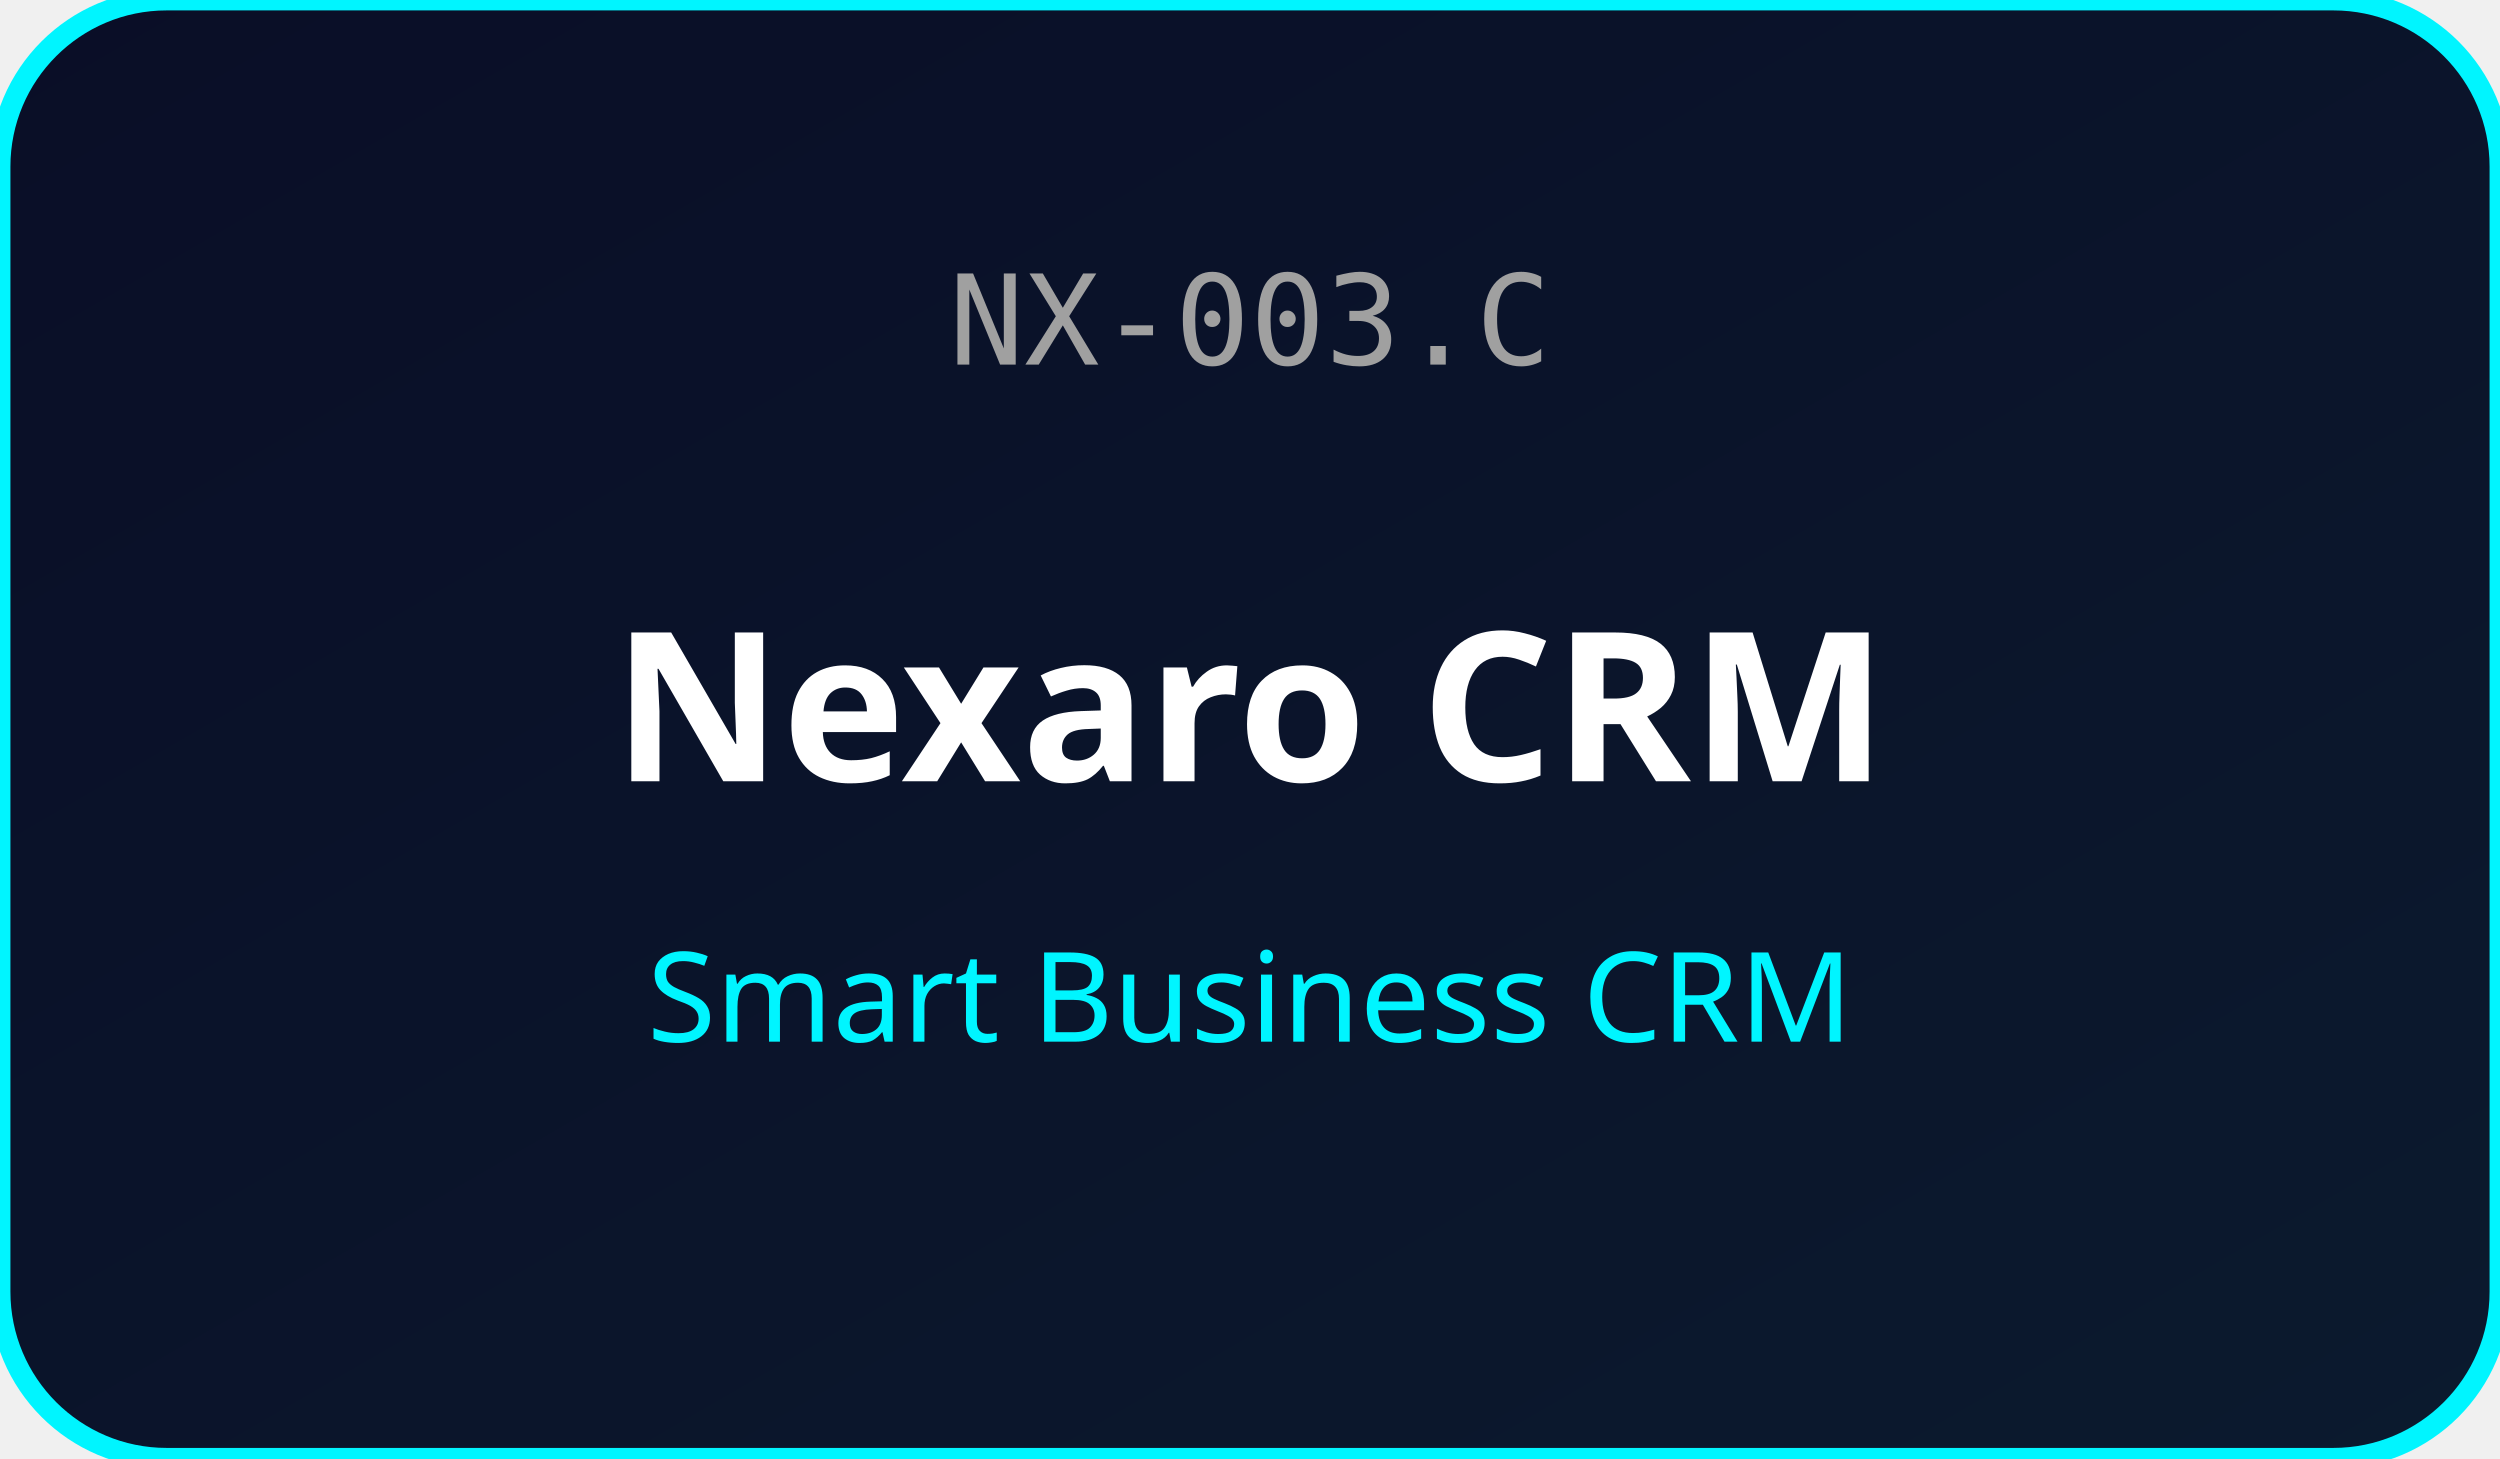
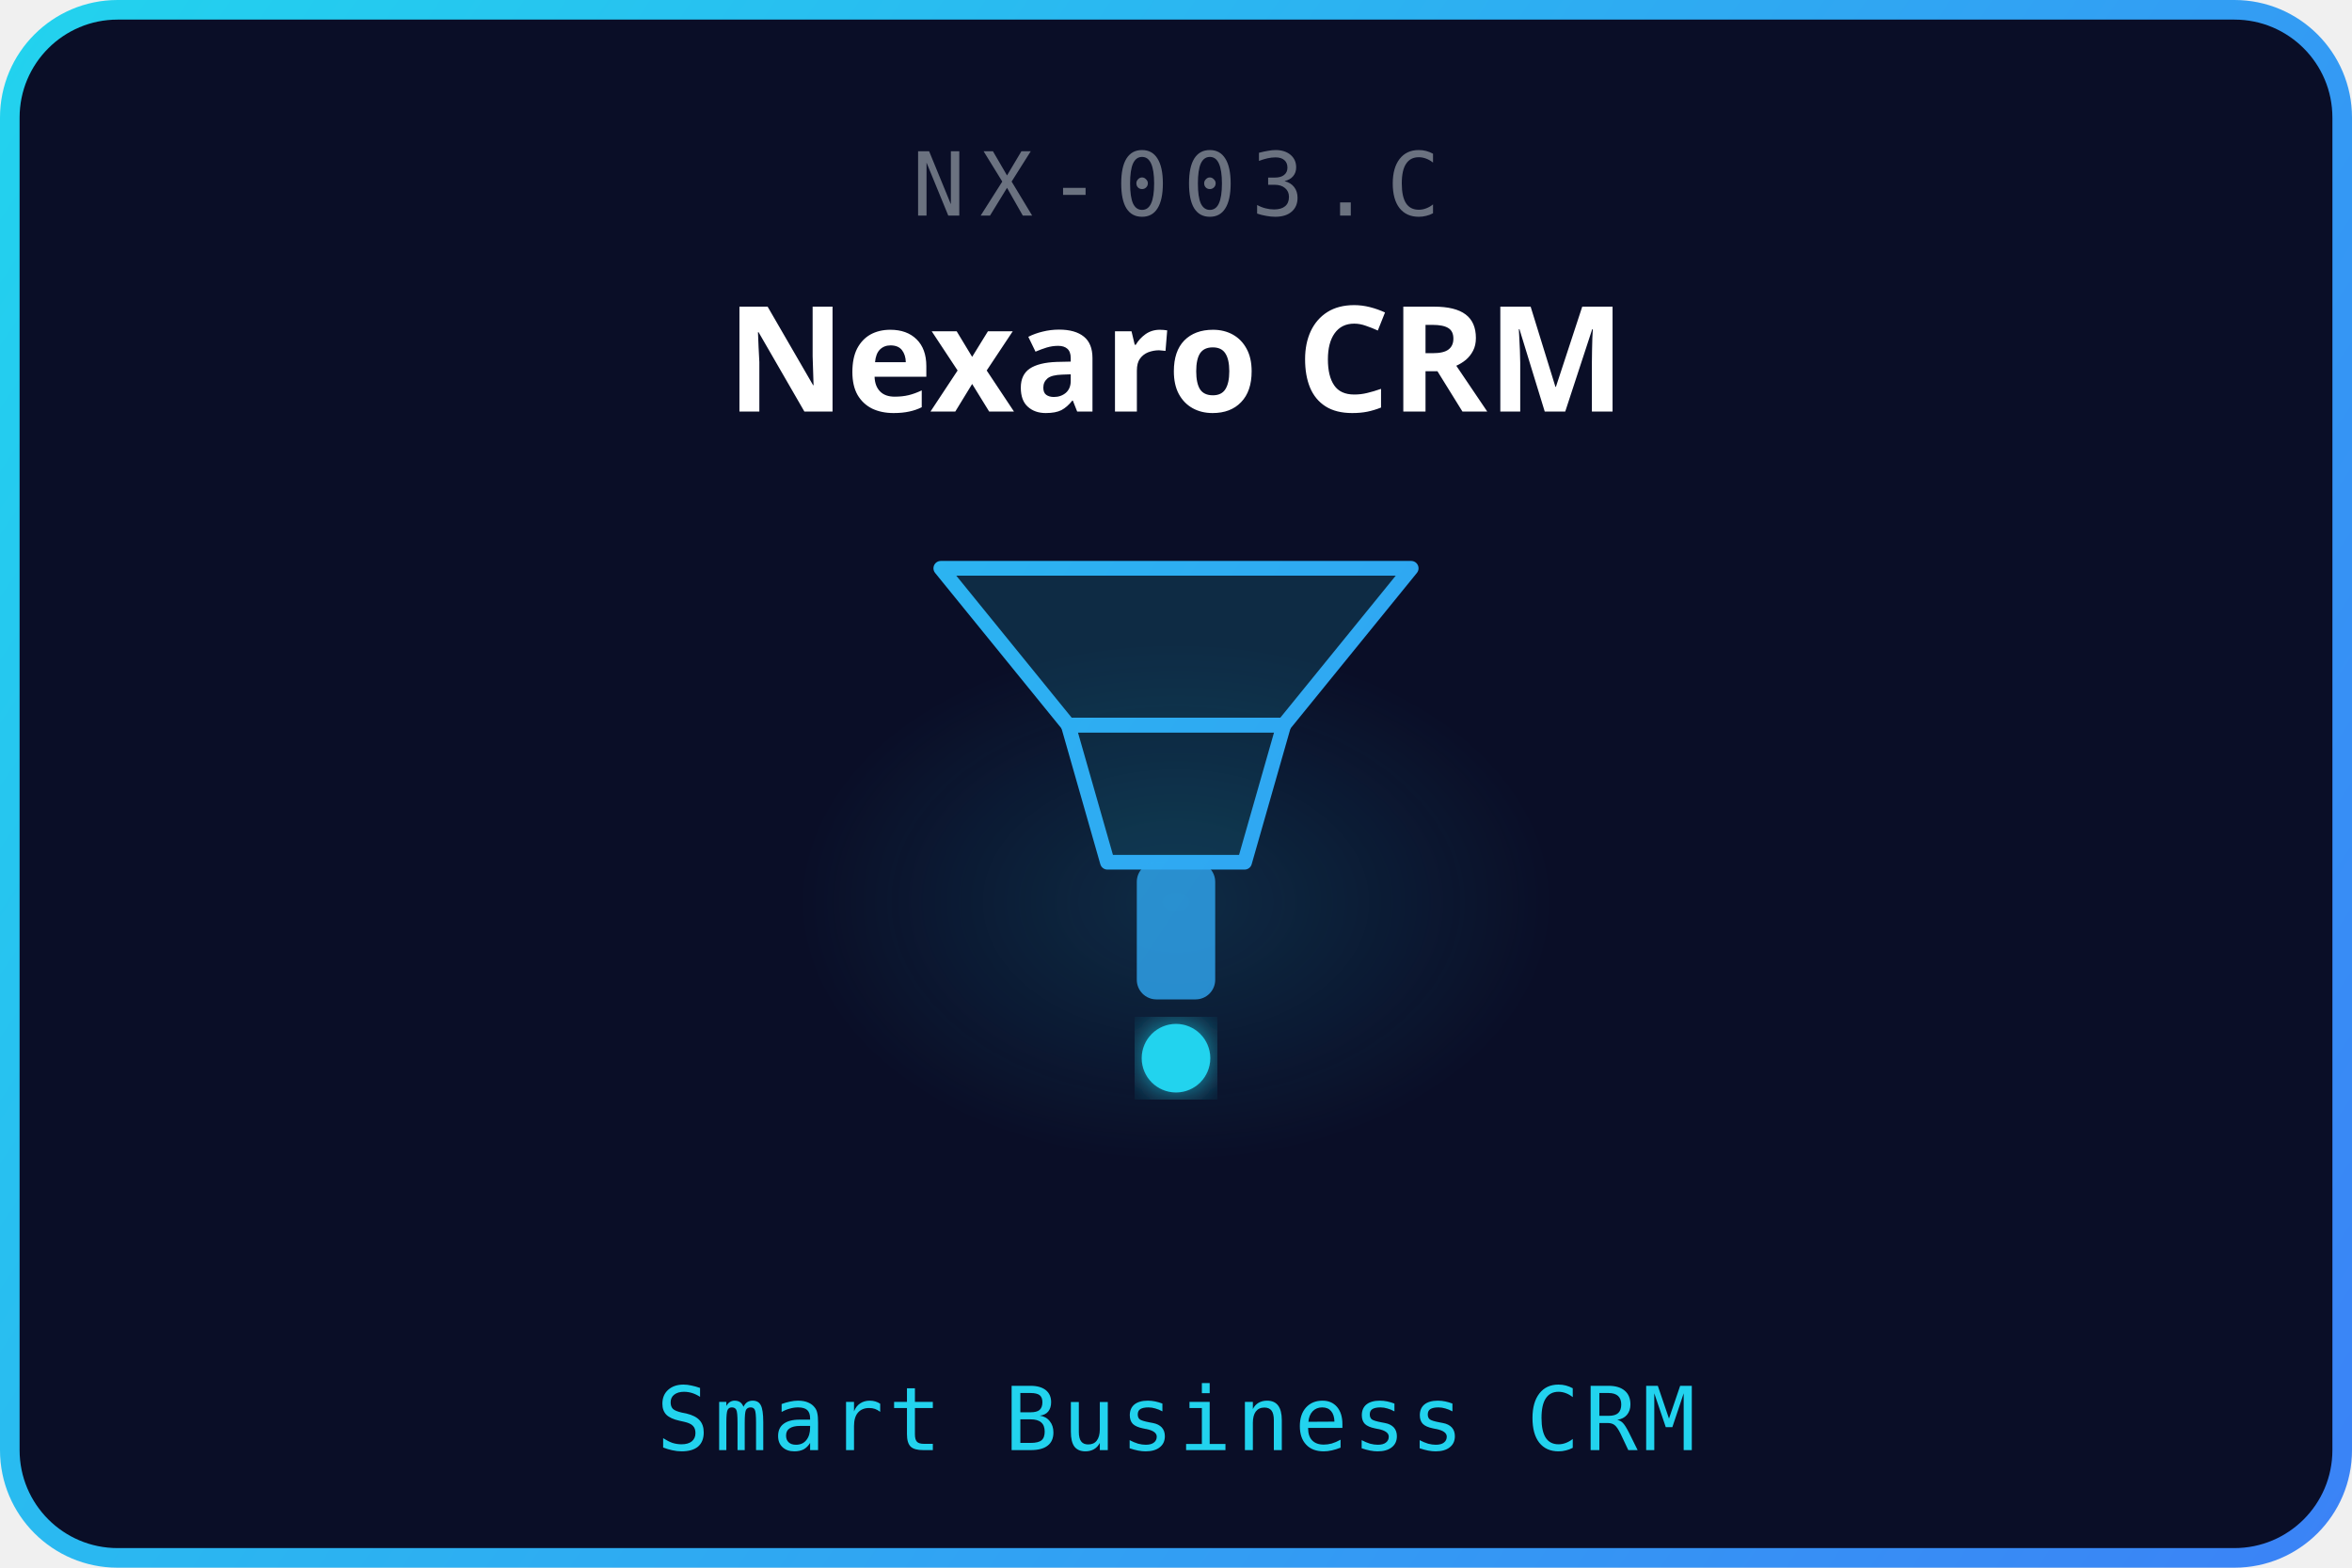
- <svg xmlns="http://www.w3.org/2000/svg" viewBox="0 0 240 140">
+ <svg xmlns="http://www.w3.org/2000/svg" viewBox="0 0 240 160">
  <defs>
-     <linearGradient id="bg-crm" x1="0%" y1="0%" x2="100%" y2="100%">
-       <stop offset="0%" style="stop-color:#0A0E27;stop-opacity:1" />
-       <stop offset="100%" style="stop-color:#0b1a2e;stop-opacity:1" />
+     <linearGradient id="nc-border" x1="0" y1="0" x2="240" y2="160" gradientUnits="userSpaceOnUse">
+       <stop offset="0%" stop-color="#22D3EE" />
+       <stop offset="100%" stop-color="#3B82F6" />
    </linearGradient>
+     <radialGradient id="nc-glow-bg" cx="50%" cy="58%" r="35%">
+       <stop offset="0%" stop-color="#22D3EE" stop-opacity="0.15" />
+       <stop offset="100%" stop-color="#22D3EE" stop-opacity="0" />
+     </radialGradient>
+     <filter id="nc-glow">
+       <feGaussianBlur stdDeviation="2" result="b" />
+       <feMerge>
+         <feMergeNode in="b" />
+         <feMergeNode in="SourceGraphic" />
+       </feMerge>
+     </filter>
  </defs>
-   <rect width="100%" height="100%" rx="16" fill="url(#bg-crm)" stroke="#00F5FF" stroke-width="2" />
-   <text x="50%" y="35" text-anchor="middle" font-family="monospace" font-size="12" fill="#A0A0A0">NX-003.C</text>
-   <text x="50%" y="75" text-anchor="middle" font-family="sans-serif" font-weight="bold" font-size="20" fill="#FFFFFF">Nexaro CRM</text>
-   <text x="50%" y="100" text-anchor="middle" font-family="sans-serif" font-size="12" fill="#00F5FF">Smart Business CRM</text>
+   <rect width="240" height="160" rx="12" fill="url(#nc-border)" />
+   <rect x="2" y="2" width="236" height="156" rx="10" fill="#0A0E27" />
+   <ellipse cx="120" cy="86" rx="55" ry="38" fill="url(#nc-glow-bg)" />
+   <text x="120" y="22" text-anchor="middle" fill="#6B7280" font-size="9" font-family="monospace" letter-spacing="1.5">NX-003.C</text>
+   <text x="120" y="42" text-anchor="middle" fill="white" font-size="15" font-weight="bold" font-family="system-ui, sans-serif">Nexaro CRM</text>
+   <path d="M96 58 L144 58 L131 74 L109 74 Z" fill="rgba(34,211,238,0.15)" stroke="url(#nc-border)" stroke-width="1.5" stroke-linejoin="round" />
+   <path d="M109 74 L131 74 L127 88 L113 88 Z" fill="rgba(34,211,238,0.1)" stroke="url(#nc-border)" stroke-width="1.5" stroke-linejoin="round" />
+   <rect x="116" y="88" width="8" height="14" rx="2" fill="url(#nc-border)" opacity="0.8" />
+   <circle cx="120" cy="108" r="3.5" fill="#22D3EE" filter="url(#nc-glow)" />
+   <text x="120" y="148" text-anchor="middle" fill="#22D3EE" font-size="9" font-family="monospace" letter-spacing="0.5">Smart Business CRM</text>
</svg>
